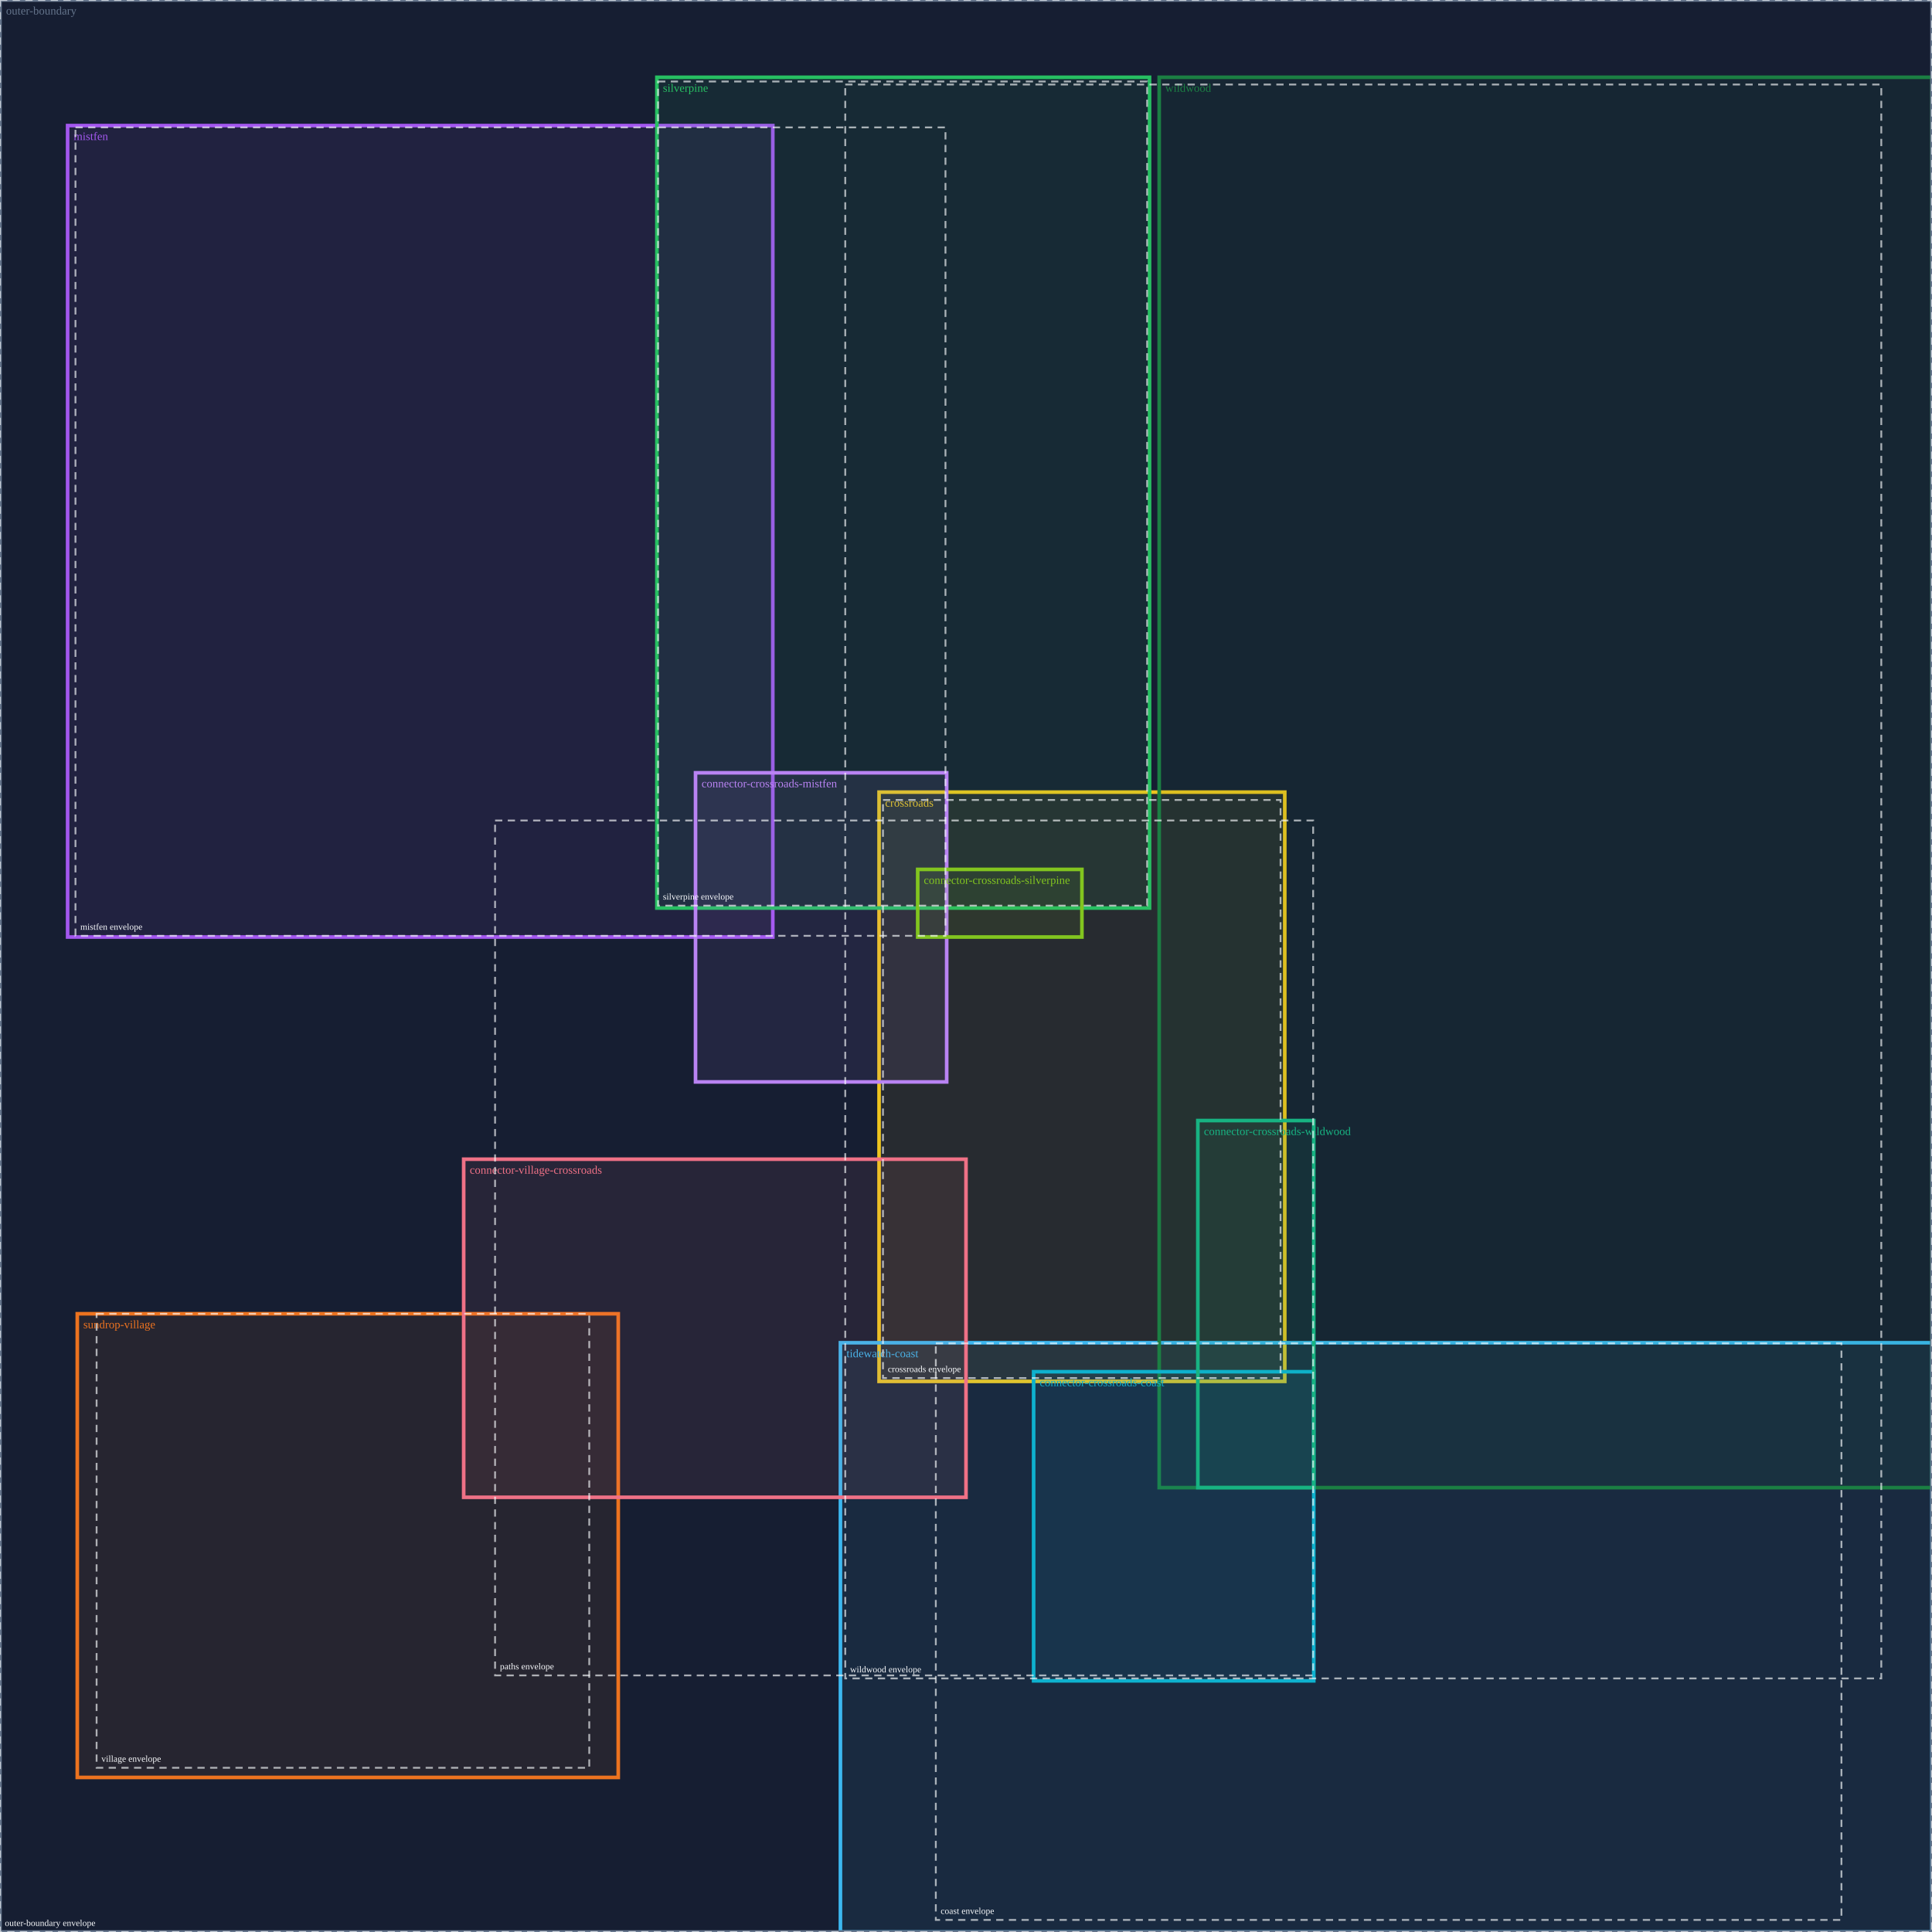
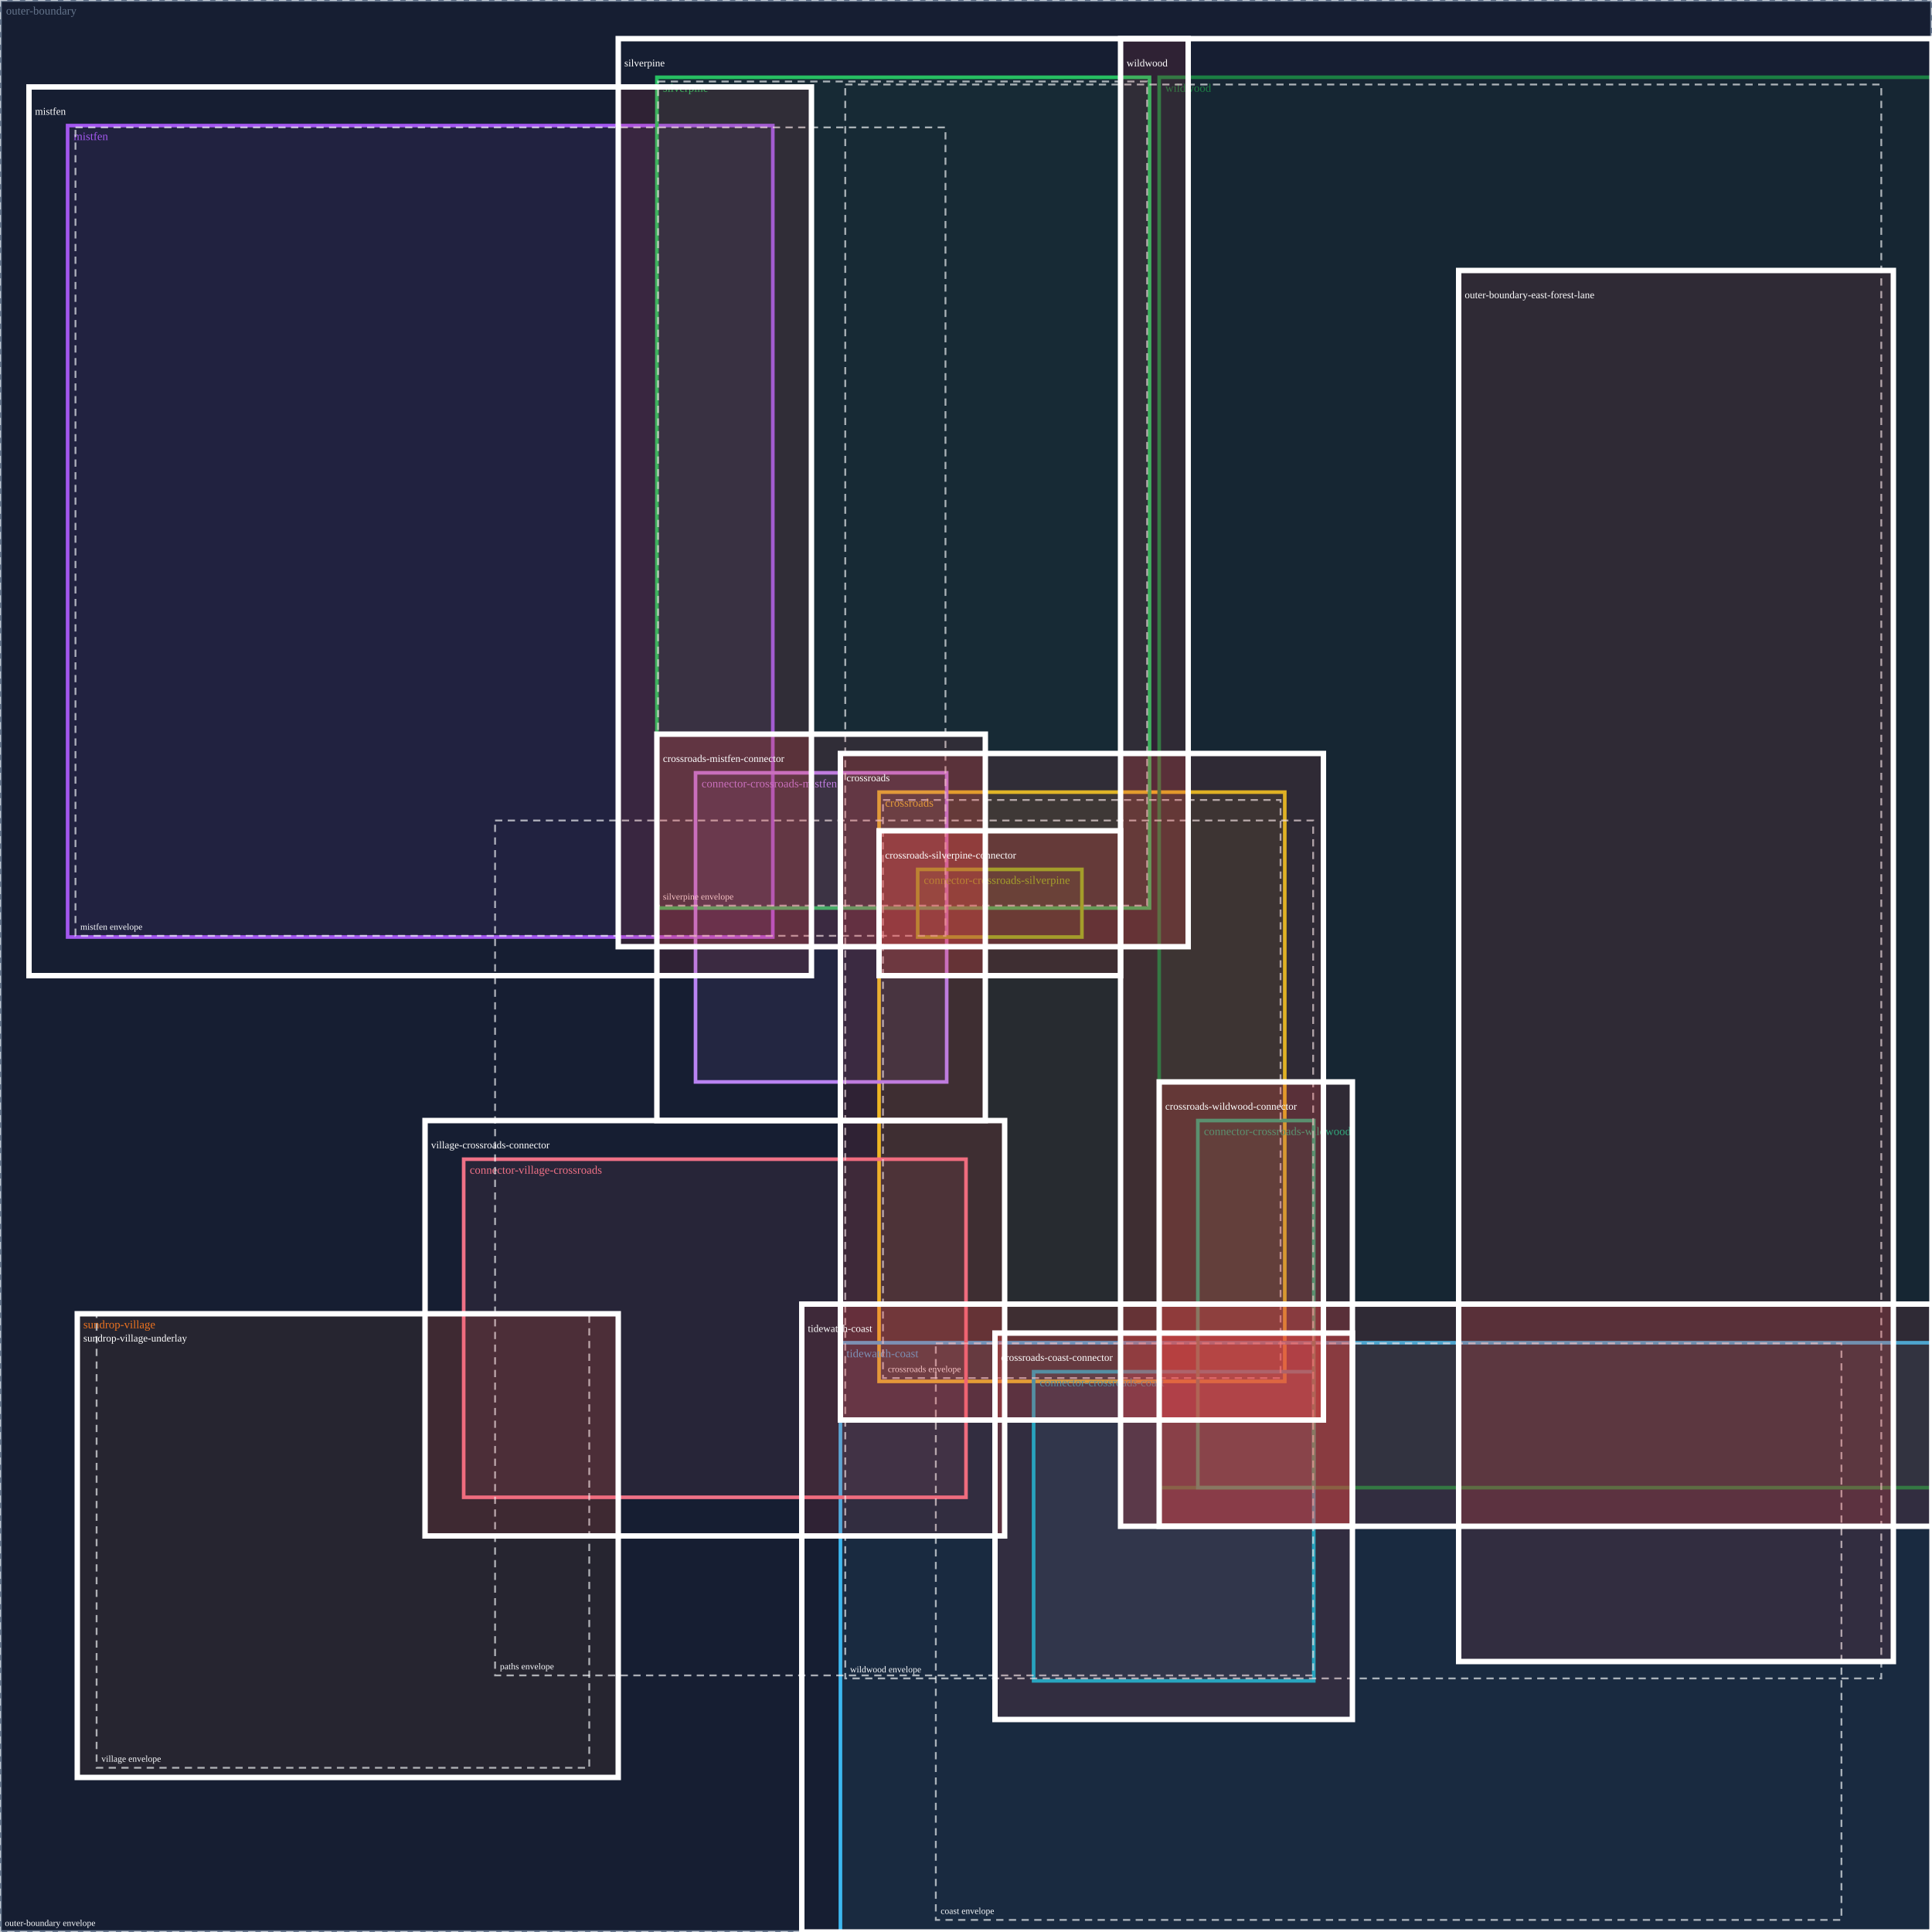
<svg xmlns="http://www.w3.org/2000/svg" width="1600" height="1600" viewBox="0 0 6400 6400">
  <rect width="6400" height="6400" fill="#0f172a" />
  <rect x="256" y="4352" width="1792" height="1536" fill="#f97316" fill-opacity="0.08" stroke="#f97316" stroke-width="12" />
  <text x="276" y="4400" fill="#f97316" font-size="38">sundrop-village</text>
  <rect x="2912" y="2624" width="1344" height="1952" fill="#facc15" fill-opacity="0.08" stroke="#facc15" stroke-width="12" />
  <text x="2932" y="2672" fill="#facc15" font-size="38">crossroads</text>
  <rect x="2784" y="4448" width="3616" height="1952" fill="#38bdf8" fill-opacity="0.08" stroke="#38bdf8" stroke-width="12" />
  <text x="2804" y="4496" fill="#38bdf8" font-size="38">tidewatch-coast</text>
  <rect x="224" y="416" width="2336" height="2688" fill="#a855f7" fill-opacity="0.08" stroke="#a855f7" stroke-width="12" />
  <text x="244" y="464" fill="#a855f7" font-size="38">mistfen</text>
  <rect x="2176" y="256" width="1632" height="2752" fill="#22c55e" fill-opacity="0.08" stroke="#22c55e" stroke-width="12" />
  <text x="2196" y="304" fill="#22c55e" font-size="38">silverpine</text>
  <rect x="3840" y="256" width="2560" height="4672" fill="#15803d" fill-opacity="0.08" stroke="#15803d" stroke-width="12" />
  <text x="3860" y="304" fill="#15803d" font-size="38">wildwood</text>
  <rect x="1536" y="3840" width="1664" height="1120" fill="#fb7185" fill-opacity="0.08" stroke="#fb7185" stroke-width="12" />
  <text x="1556" y="3888" fill="#fb7185" font-size="38">connector-village-crossroads</text>
  <rect x="3424" y="4544" width="928" height="1024" fill="#06b6d4" fill-opacity="0.08" stroke="#06b6d4" stroke-width="12" />
  <text x="3444" y="4592" fill="#06b6d4" font-size="38">connector-crossroads-coast</text>
  <rect x="2304" y="2560" width="832" height="1024" fill="#c084fc" fill-opacity="0.08" stroke="#c084fc" stroke-width="12" />
  <text x="2324" y="2608" fill="#c084fc" font-size="38">connector-crossroads-mistfen</text>
  <rect x="3040" y="2880" width="544" height="224" fill="#84cc16" fill-opacity="0.08" stroke="#84cc16" stroke-width="12" />
  <text x="3060" y="2928" fill="#84cc16" font-size="38">connector-crossroads-silverpine</text>
  <rect x="3968" y="3712" width="384" height="1216" fill="#10b981" fill-opacity="0.08" stroke="#10b981" stroke-width="12" />
  <text x="3988" y="3760" fill="#10b981" font-size="38">connector-crossroads-wildwood</text>
  <rect x="0" y="0" width="6400" height="6400" fill="#64748b" fill-opacity="0.08" stroke="#64748b" stroke-width="12" />
  <text x="20" y="48" fill="#64748b" font-size="38">outer-boundary</text>
  <rect x="3100" y="4450" width="3000" height="1910" fill="none" stroke="#f8fafc" stroke-width="6" stroke-dasharray="24 18" opacity="0.65" />
  <text x="3116" y="6340" fill="#f8fafc" font-size="30">coast envelope</text>
  <rect x="2925" y="2650" width="1317" height="1915" fill="none" stroke="#f8fafc" stroke-width="6" stroke-dasharray="24 18" opacity="0.65" />
  <text x="2941" y="4545" fill="#f8fafc" font-size="30">crossroads envelope</text>
  <rect x="250" y="422" width="2882" height="2678" fill="none" stroke="#f8fafc" stroke-width="6" stroke-dasharray="24 18" opacity="0.65" />
  <text x="266" y="3080" fill="#f8fafc" font-size="30">mistfen envelope</text>
  <rect x="0" y="0" width="6400" height="6400" fill="none" stroke="#f8fafc" stroke-width="6" stroke-dasharray="24 18" opacity="0.65" />
  <text x="16" y="6380" fill="#f8fafc" font-size="30">outer-boundary envelope</text>
  <rect x="1640" y="2718" width="2710" height="2832" fill="none" stroke="#f8fafc" stroke-width="6" stroke-dasharray="24 18" opacity="0.65" />
  <text x="1656" y="5530" fill="#f8fafc" font-size="30">paths envelope</text>
  <rect x="2180" y="270" width="1620" height="2730" fill="none" stroke="#f8fafc" stroke-width="6" stroke-dasharray="24 18" opacity="0.65" />
  <text x="2196" y="2980" fill="#f8fafc" font-size="30">silverpine envelope</text>
  <rect x="320" y="4352" width="1632" height="1504" fill="none" stroke="#f8fafc" stroke-width="6" stroke-dasharray="24 18" opacity="0.65" />
  <text x="336" y="5836" fill="#f8fafc" font-size="30">village envelope</text>
  <rect x="2800" y="280" width="3432" height="5280" fill="none" stroke="#f8fafc" stroke-width="6" stroke-dasharray="24 18" opacity="0.65" />
  <text x="2816" y="5540" fill="#f8fafc" font-size="30">wildwood envelope</text>
+   <rect x="1408" y="4352" width="640" height="736" fill="#ef4444" fill-opacity="0.12" stroke="none" />
+   <rect x="4832" y="4320" width="1440" height="1184" fill="#ef4444" fill-opacity="0.12" stroke="none" />
+   <rect x="4832" y="896" width="1440" height="4160" fill="#ef4444" fill-opacity="0.12" stroke="none" />
+   <rect x="3296" y="4416" width="32" height="672" fill="#ef4444" fill-opacity="0.12" stroke="none" />
+   <rect x="2784" y="3712" width="544" height="992" fill="#ef4444" fill-opacity="0.12" stroke="none" />
+   <rect x="2656" y="4320" width="672" height="768" fill="#ef4444" fill-opacity="0.12" stroke="none" />
+   <rect x="3840" y="4416" width="640" height="640" fill="#ef4444" fill-opacity="0.12" stroke="none" />
+   <rect x="3296" y="4416" width="1088" height="288" fill="#ef4444" fill-opacity="0.12" stroke="none" />
+   <rect x="3296" y="4416" width="1184" height="1280" fill="#ef4444" fill-opacity="0.12" stroke="none" />
+   <rect x="3712" y="4416" width="768" height="640" fill="#ef4444" fill-opacity="0.12" stroke="none" />
+   <rect x="2912" y="2752" width="352" height="480" fill="#ef4444" fill-opacity="0.12" stroke="none" />
+   <rect x="2784" y="2496" width="480" height="1216" fill="#ef4444" fill-opacity="0.12" stroke="none" />
+   <rect x="2176" y="2432" width="512" height="800" fill="#ef4444" fill-opacity="0.12" stroke="none" />
+   <rect x="2176" y="2432" width="1088" height="704" fill="#ef4444" fill-opacity="0.12" stroke="none" />
+   <rect x="2912" y="2752" width="800" height="480" fill="#ef4444" fill-opacity="0.12" stroke="none" />
+   <rect x="2912" y="2752" width="800" height="384" fill="#ef4444" fill-opacity="0.12" stroke="none" />
+   <rect x="3840" y="3584" width="544" height="1120" fill="#ef4444" fill-opacity="0.12" stroke="none" />
+   <rect x="3840" y="4320" width="640" height="736" fill="#ef4444" fill-opacity="0.12" stroke="none" />
+   <rect x="3840" y="3584" width="640" height="1472" fill="#ef4444" fill-opacity="0.12" stroke="none" />
+   <rect x="2784" y="4320" width="1600" height="384" fill="#ef4444" fill-opacity="0.12" stroke="none" />
+   <rect x="2784" y="2496" width="1152" height="640" fill="#ef4444" fill-opacity="0.12" stroke="none" />
+   <rect x="3712" y="2496" width="672" height="2208" fill="#ef4444" fill-opacity="0.12" stroke="none" />
+   <rect x="3712" y="4320" width="2688" height="736" fill="#ef4444" fill-opacity="0.12" stroke="none" />
+   <rect x="2048" y="288" width="640" height="2848" fill="#ef4444" fill-opacity="0.12" stroke="none" />
+   <rect x="3712" y="128" width="224" height="3008" fill="#ef4444" fill-opacity="0.12" stroke="none" />
+   <rect x="256" y="4352" width="1792" height="1536" fill="none" stroke="#ffffff" stroke-width="18" />
+   <text x="276" y="4444" fill="#ffffff" font-size="34">sundrop-village-underlay</text>
+   <rect x="4832" y="896" width="1440" height="4608" fill="none" stroke="#ffffff" stroke-width="18" />
+   <text x="4852" y="988" fill="#ffffff" font-size="34">outer-boundary-east-forest-lane</text>
+   <rect x="1408" y="3712" width="1920" height="1376" fill="none" stroke="#ffffff" stroke-width="18" />
+   <text x="1428" y="3804" fill="#ffffff" font-size="34">village-crossroads-connector</text>
+   <rect x="3296" y="4416" width="1184" height="1280" fill="none" stroke="#ffffff" stroke-width="18" />
+   <text x="3316" y="4508" fill="#ffffff" font-size="34">crossroads-coast-connector</text>
+   <rect x="2176" y="2432" width="1088" height="1280" fill="none" stroke="#ffffff" stroke-width="18" />
+   <text x="2196" y="2524" fill="#ffffff" font-size="34">crossroads-mistfen-connector</text>
+   <rect x="2912" y="2752" width="800" height="480" fill="none" stroke="#ffffff" stroke-width="18" />
+   <text x="2932" y="2844" fill="#ffffff" font-size="34">crossroads-silverpine-connector</text>
+   <rect x="3840" y="3584" width="640" height="1472" fill="none" stroke="#ffffff" stroke-width="18" />
+   <text x="3860" y="3676" fill="#ffffff" font-size="34">crossroads-wildwood-connector</text>
+   <rect x="2784" y="2496" width="1600" height="2208" fill="none" stroke="#ffffff" stroke-width="18" />
+   <text x="2804" y="2588" fill="#ffffff" font-size="34">crossroads</text>
+   <rect x="2656" y="4320" width="3744" height="2080" fill="none" stroke="#ffffff" stroke-width="18" />
+   <text x="2676" y="4412" fill="#ffffff" font-size="34">tidewatch-coast</text>
+   <rect x="96" y="288" width="2592" height="2944" fill="none" stroke="#ffffff" stroke-width="18" />
+   <text x="116" y="380" fill="#ffffff" font-size="34">mistfen</text>
+   <rect x="2048" y="128" width="1888" height="3008" fill="none" stroke="#ffffff" stroke-width="18" />
+   <text x="2068" y="220" fill="#ffffff" font-size="34">silverpine</text>
+   <rect x="3712" y="128" width="2688" height="4928" fill="none" stroke="#ffffff" stroke-width="18" />
+   <text x="3732" y="220" fill="#ffffff" font-size="34">wildwood</text>
</svg>
